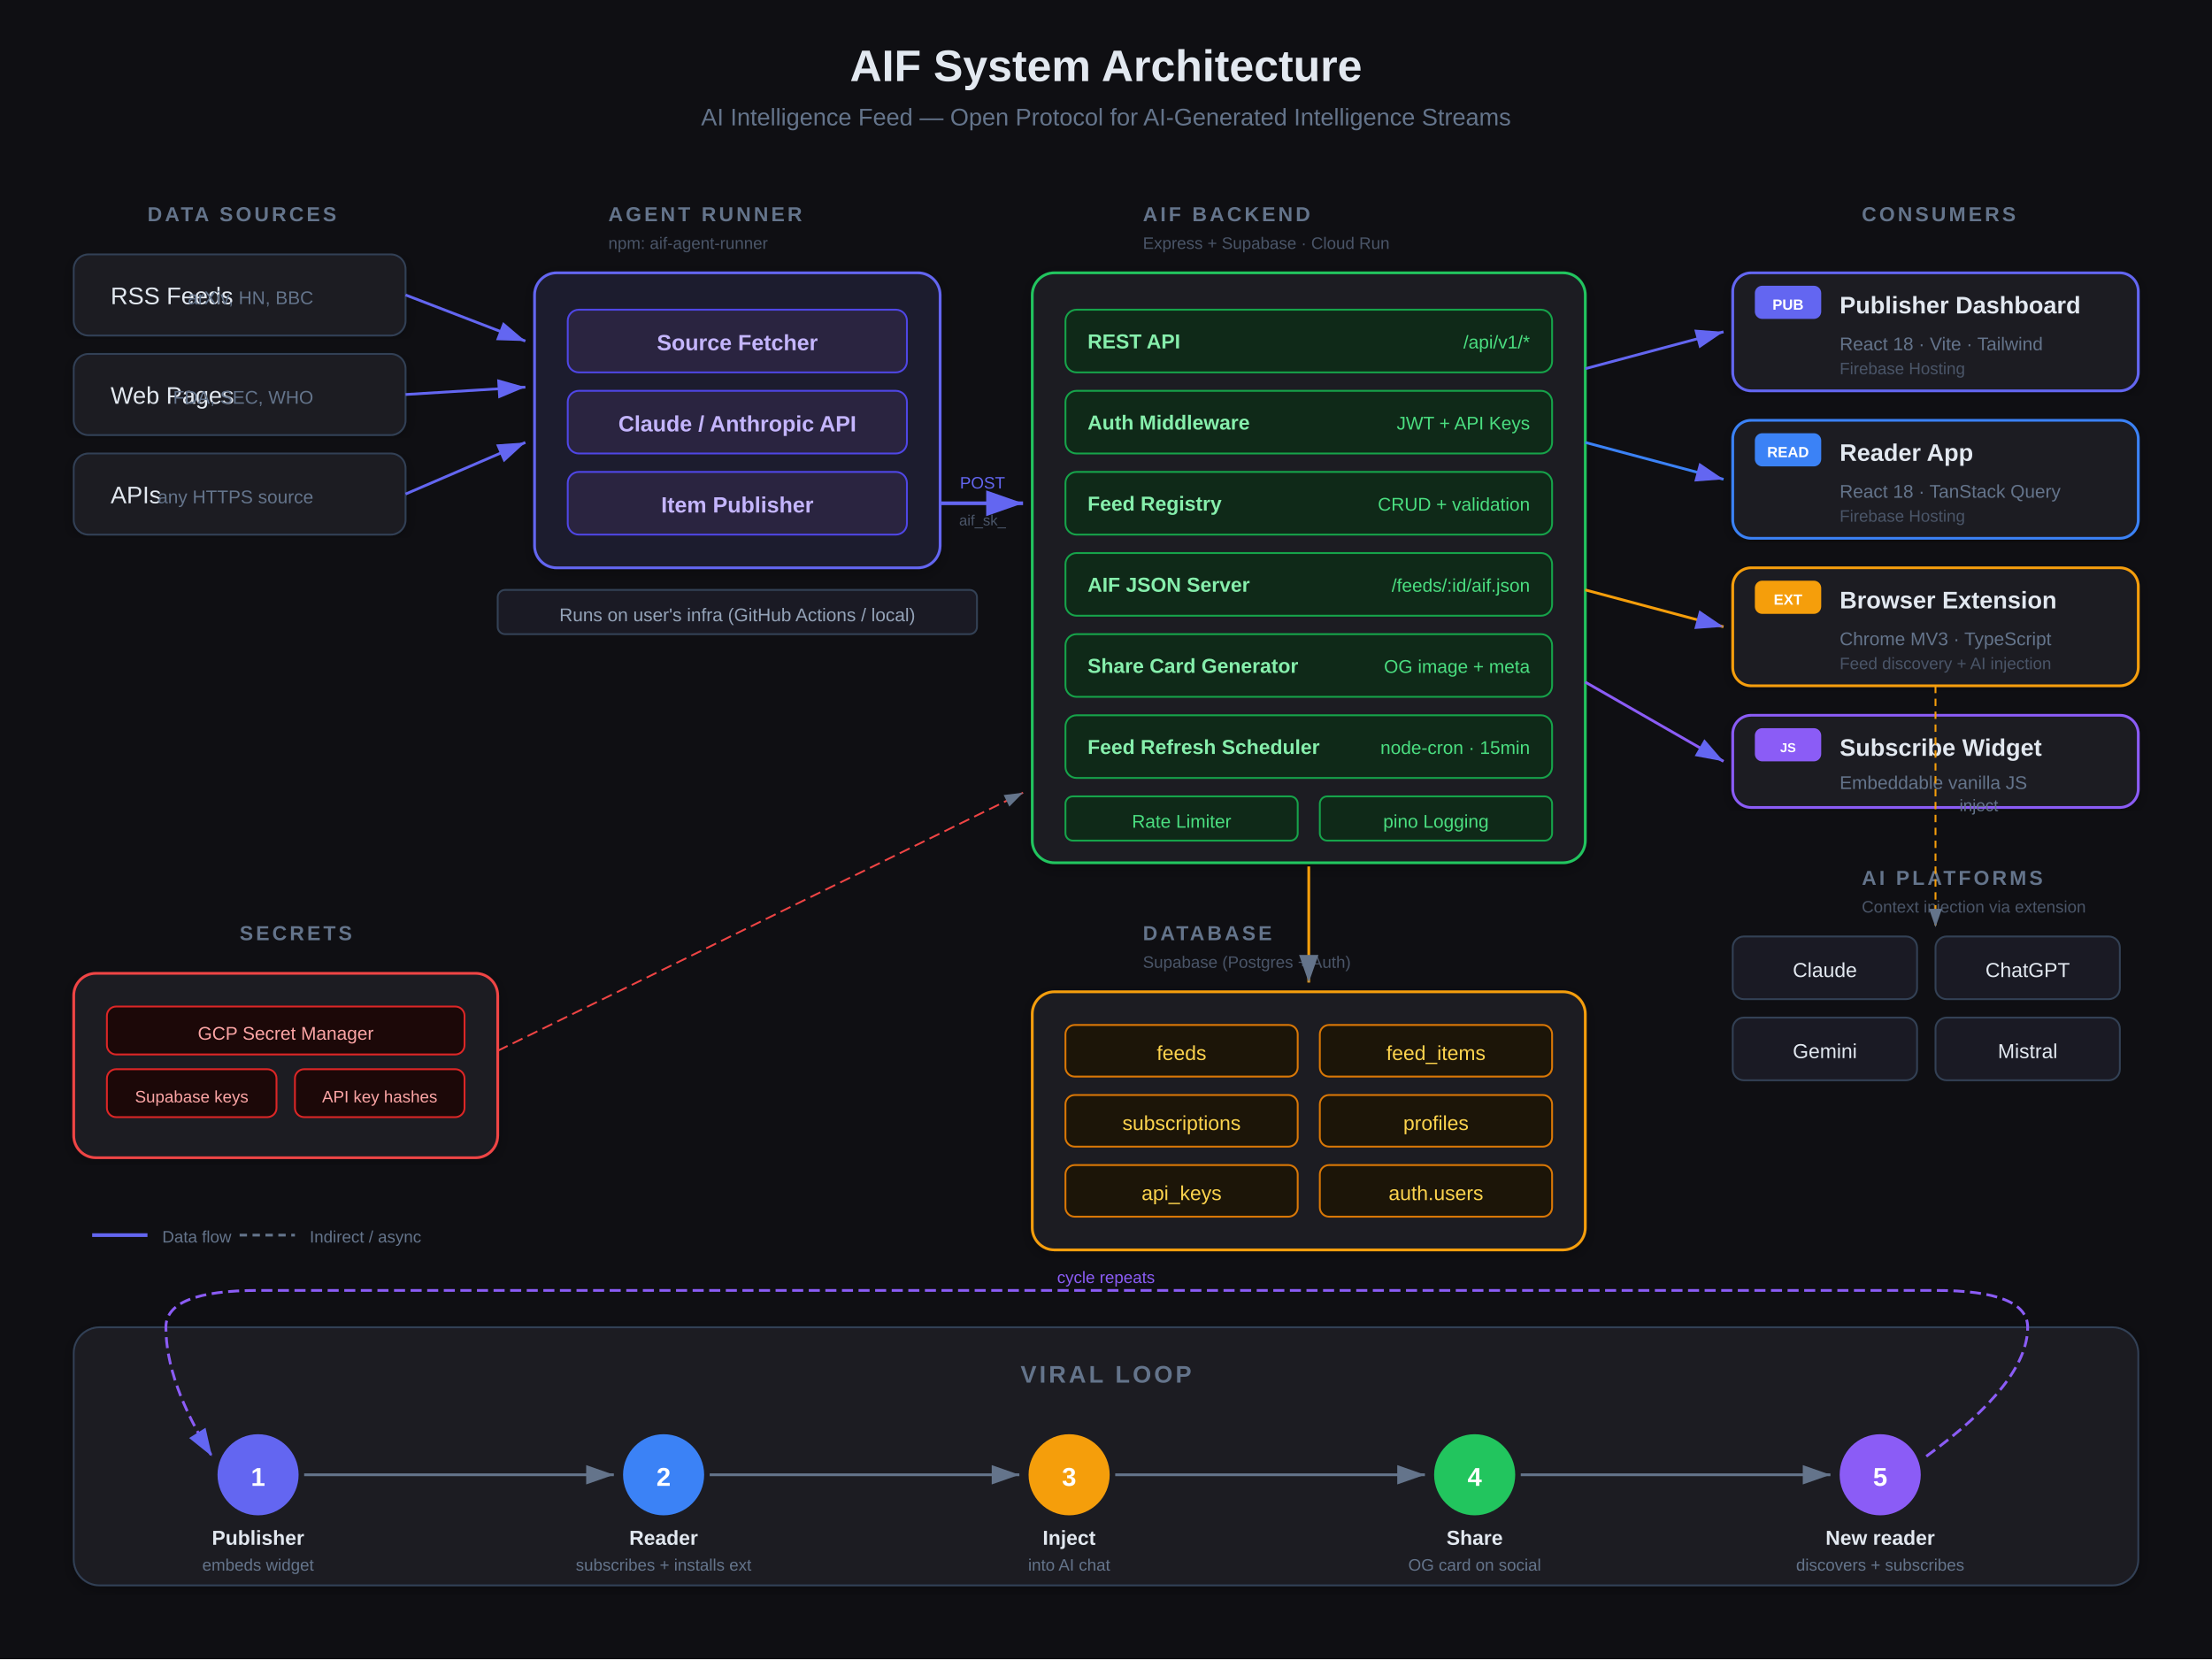
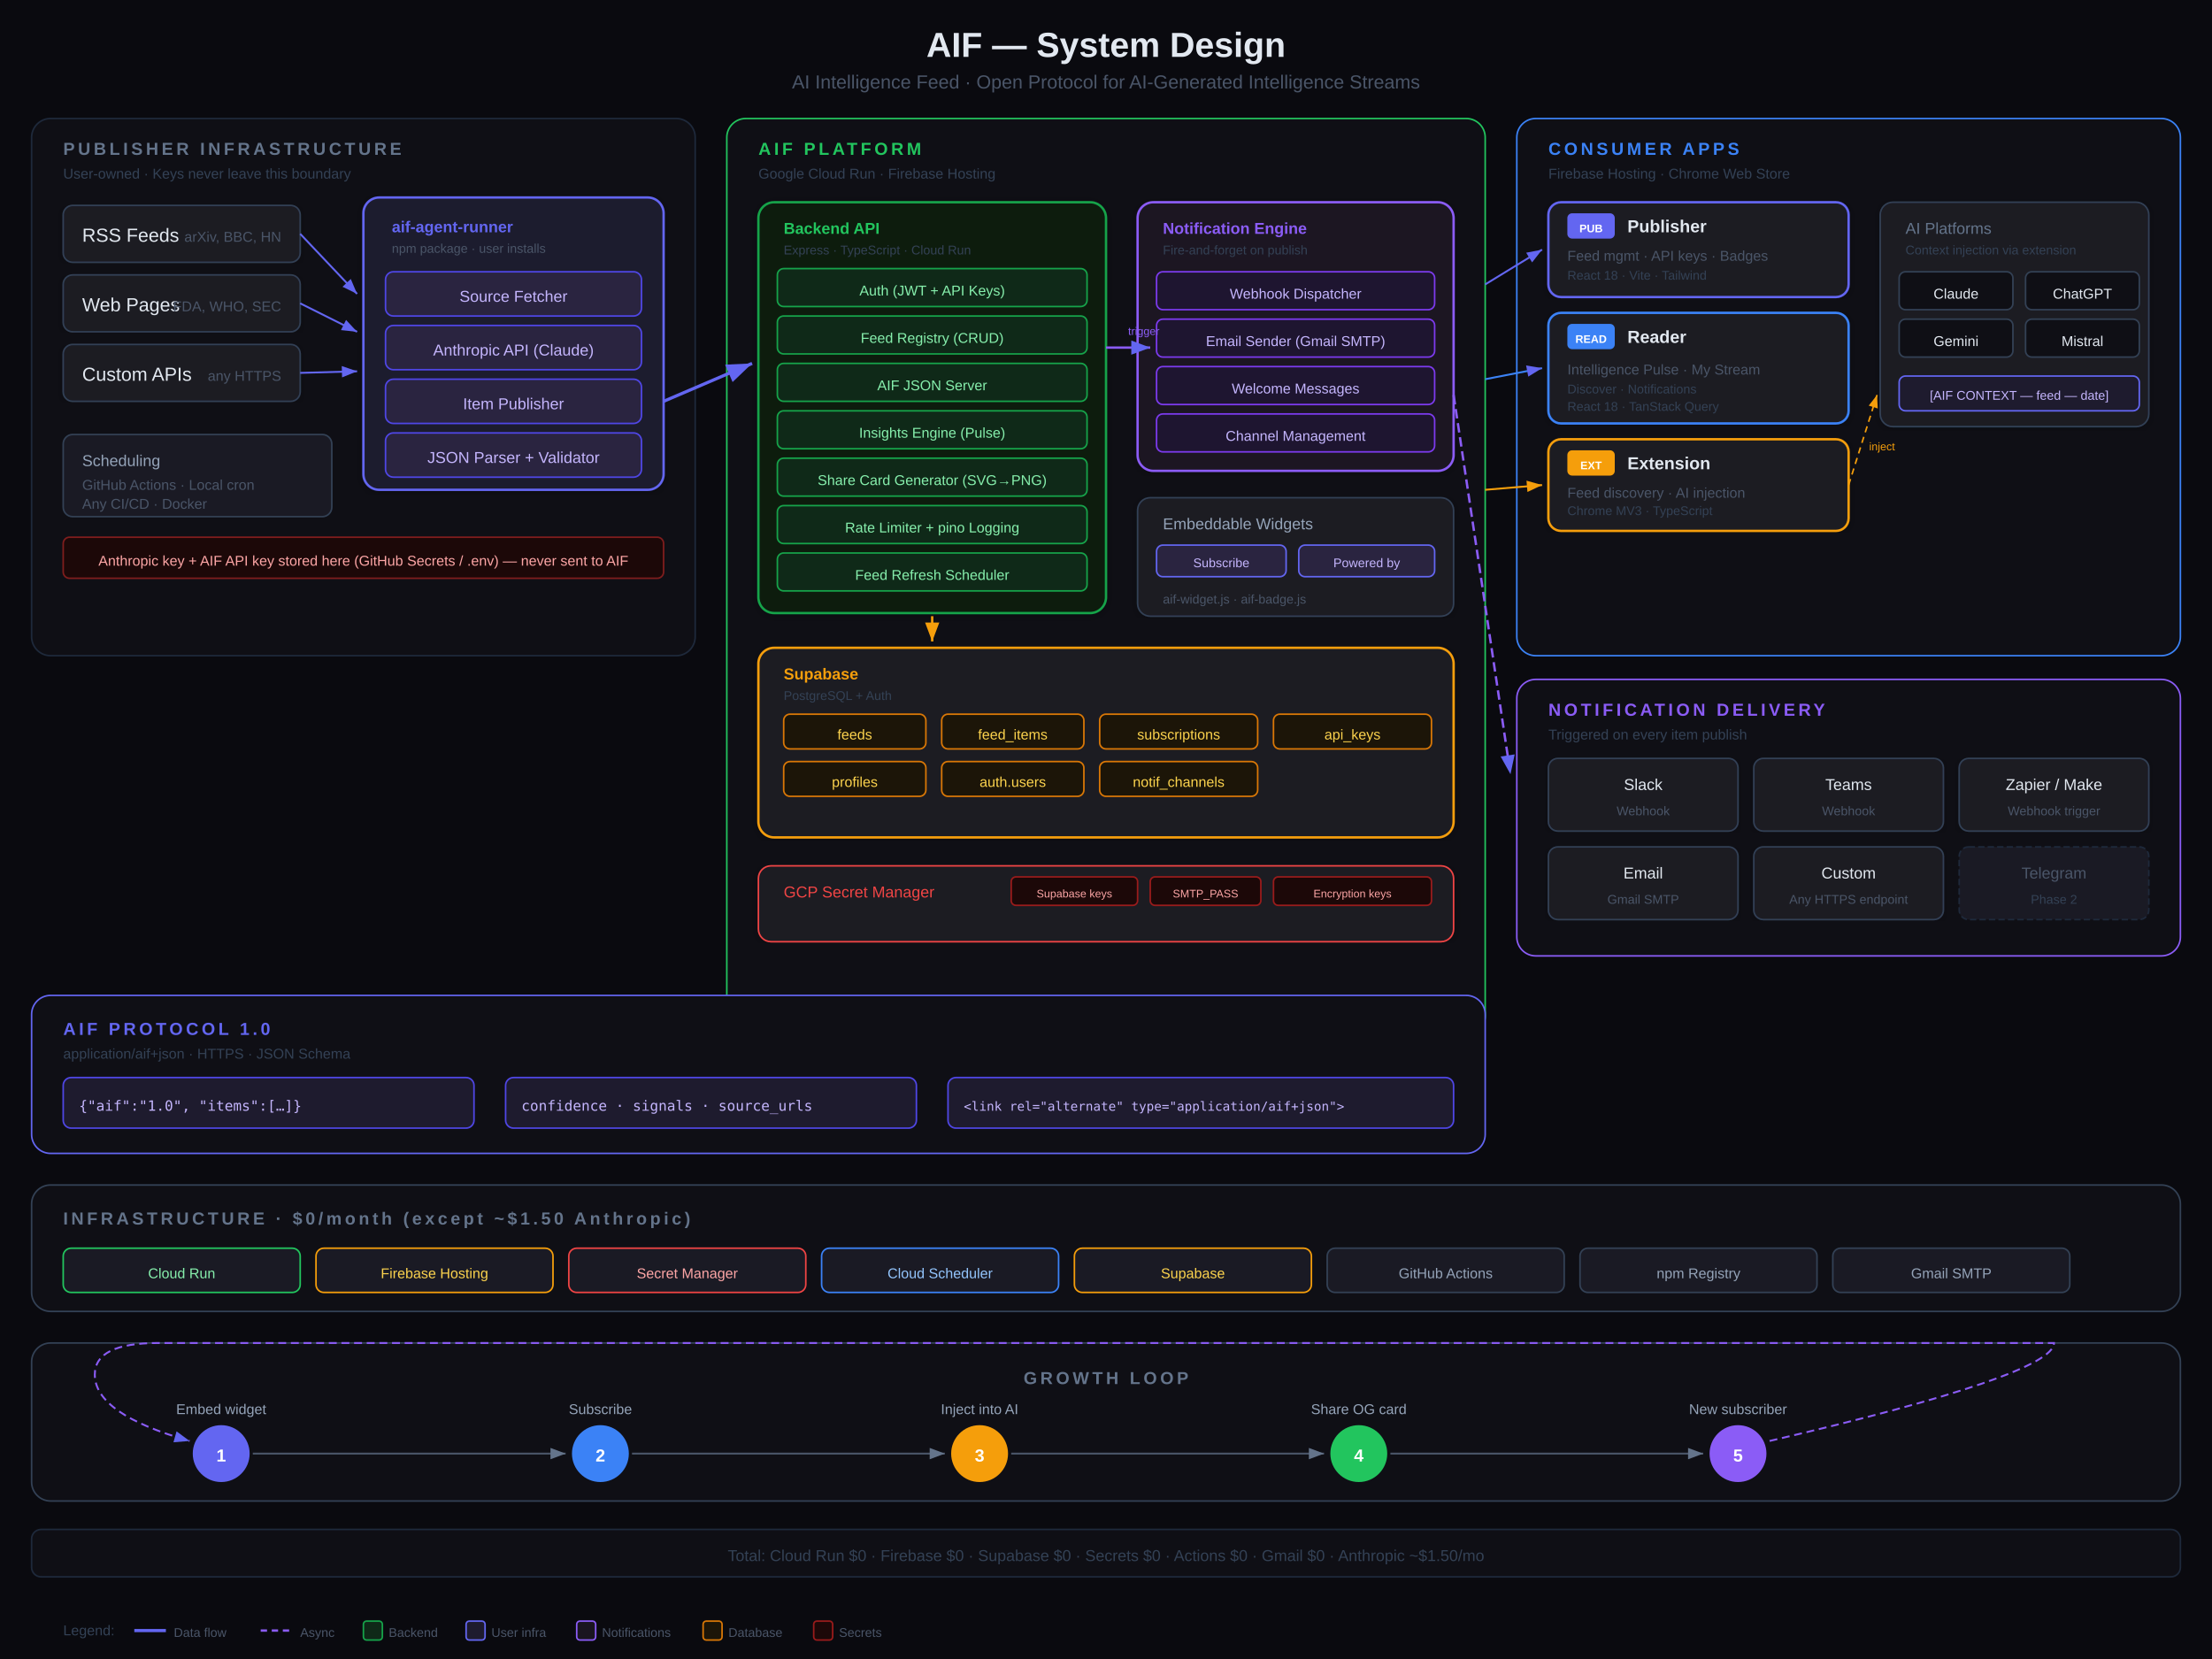
- <svg xmlns="http://www.w3.org/2000/svg" viewBox="0 0 1200 900" width="1200" height="900" font-family="system-ui, -apple-system, 'Segoe UI', Arial, sans-serif">
+ <svg xmlns="http://www.w3.org/2000/svg" viewBox="0 0 1400 1050" width="1400" height="1050" font-family="system-ui, -apple-system, 'Segoe UI', Arial, sans-serif">
  <defs>
-     <marker id="arrow" markerWidth="10" markerHeight="7" refX="10" refY="3.5" orient="auto">
-       <polygon points="0 0, 10 3.5, 0 7" fill="#6366f1" />
-     </marker>
-     <marker id="arrow-gray" markerWidth="10" markerHeight="7" refX="10" refY="3.5" orient="auto">
-       <polygon points="0 0, 10 3.5, 0 7" fill="#64748b" />
-     </marker>
-     <filter id="shadow" x="-4%" y="-4%" width="108%" height="108%">
-       <feDropShadow dx="0" dy="2" stdDeviation="4" flood-color="#000" flood-opacity="0.3" />
+     <marker id="arr" markerWidth="8" markerHeight="6" refX="8" refY="3" orient="auto">
+       <polygon points="0 0, 8 3, 0 6" fill="#6366f1" />
+     </marker>
+     <marker id="arr-g" markerWidth="8" markerHeight="6" refX="8" refY="3" orient="auto">
+       <polygon points="0 0, 8 3, 0 6" fill="#22c55e" />
+     </marker>
+     <marker id="arr-y" markerWidth="8" markerHeight="6" refX="8" refY="3" orient="auto">
+       <polygon points="0 0, 8 3, 0 6" fill="#f59e0b" />
+     </marker>
+     <marker id="arr-s" markerWidth="8" markerHeight="6" refX="8" refY="3" orient="auto">
+       <polygon points="0 0, 8 3, 0 6" fill="#64748b" />
+     </marker>
+     <filter id="sh" x="-2%" y="-2%" width="104%" height="104%">
+       <feDropShadow dx="0" dy="1" stdDeviation="3" flood-color="#000" flood-opacity="0.25" />
    </filter>
  </defs>
-   <rect width="1200" height="900" fill="#0f0f13" />
-   <text x="600" y="44" text-anchor="middle" font-size="24" font-weight="700" fill="#e2e8f0">AIF System Architecture</text>
-   <text x="600" y="68" text-anchor="middle" font-size="13" fill="#64748b">AI Intelligence Feed — Open Protocol for AI-Generated Intelligence Streams</text>
-   <text x="80" y="120" font-size="11" fill="#64748b" font-weight="600" letter-spacing="1.5">DATA SOURCES</text>
-   <rect x="40" y="138" width="180" height="44" rx="8" fill="#1a1a24" stroke="#334155" stroke-width="1" filter="url(#shadow)" />
-   <text x="60" y="165" font-size="13" fill="#e2e8f0">RSS Feeds</text>
-   <text x="170" y="165" font-size="10" fill="#64748b" text-anchor="end">arXiv, HN, BBC</text>
-   <rect x="40" y="192" width="180" height="44" rx="8" fill="#1a1a24" stroke="#334155" stroke-width="1" filter="url(#shadow)" />
-   <text x="60" y="219" font-size="13" fill="#e2e8f0">Web Pages</text>
-   <text x="170" y="219" font-size="10" fill="#64748b" text-anchor="end">FDA, SEC, WHO</text>
-   <rect x="40" y="246" width="180" height="44" rx="8" fill="#1a1a24" stroke="#334155" stroke-width="1" filter="url(#shadow)" />
-   <text x="60" y="273" font-size="13" fill="#e2e8f0">APIs</text>
-   <text x="170" y="273" font-size="10" fill="#64748b" text-anchor="end">any HTTPS source</text>
-   <text x="330" y="120" font-size="11" fill="#64748b" font-weight="600" letter-spacing="1.5">AGENT RUNNER</text>
-   <text x="330" y="135" font-size="9" fill="#4a5568">npm: aif-agent-runner</text>
-   <rect x="290" y="148" width="220" height="160" rx="12" fill="#1e1b2e" stroke="#6366f1" stroke-width="1.5" filter="url(#shadow)" />
-   <rect x="308" y="168" width="184" height="34" rx="6" fill="#2a2440" stroke="#4f46e5" stroke-width="1" />
-   <text x="400" y="190" text-anchor="middle" font-size="12" fill="#c4b5fd" font-weight="600">Source Fetcher</text>
-   <rect x="308" y="212" width="184" height="34" rx="6" fill="#2a2440" stroke="#4f46e5" stroke-width="1" />
-   <text x="400" y="234" text-anchor="middle" font-size="12" fill="#c4b5fd" font-weight="600">Claude / Anthropic API</text>
-   <rect x="308" y="256" width="184" height="34" rx="6" fill="#2a2440" stroke="#4f46e5" stroke-width="1" />
-   <text x="400" y="278" text-anchor="middle" font-size="12" fill="#c4b5fd" font-weight="600">Item Publisher</text>
-   <line x1="220" y1="160" x2="285" y2="185" stroke="#6366f1" stroke-width="1.5" marker-end="url(#arrow)" />
-   <line x1="220" y1="214" x2="285" y2="210" stroke="#6366f1" stroke-width="1.5" marker-end="url(#arrow)" />
-   <line x1="220" y1="268" x2="285" y2="240" stroke="#6366f1" stroke-width="1.5" marker-end="url(#arrow)" />
-   <rect x="270" y="320" width="260" height="24" rx="4" fill="#1a1a24" stroke="#334155" stroke-width="1" />
-   <text x="400" y="337" text-anchor="middle" font-size="10" fill="#94a3b8">Runs on user's infra (GitHub Actions / local)</text>
-   <text x="620" y="120" font-size="11" fill="#64748b" font-weight="600" letter-spacing="1.5">AIF BACKEND</text>
-   <text x="620" y="135" font-size="9" fill="#4a5568">Express + Supabase · Cloud Run</text>
-   <rect x="560" y="148" width="300" height="320" rx="12" fill="#1a1a24" stroke="#22c55e" stroke-width="1.5" filter="url(#shadow)" />
-   <rect x="578" y="168" width="264" height="34" rx="6" fill="#0f2918" stroke="#16a34a" stroke-width="1" />
-   <text x="590" y="189" font-size="11" fill="#86efac" font-weight="600">REST API</text>
-   <text x="830" y="189" font-size="10" fill="#4ade80" text-anchor="end">/api/v1/*</text>
-   <rect x="578" y="212" width="264" height="34" rx="6" fill="#0f2918" stroke="#16a34a" stroke-width="1" />
-   <text x="590" y="233" font-size="11" fill="#86efac" font-weight="600">Auth Middleware</text>
-   <text x="830" y="233" font-size="10" fill="#4ade80" text-anchor="end">JWT + API Keys</text>
-   <rect x="578" y="256" width="264" height="34" rx="6" fill="#0f2918" stroke="#16a34a" stroke-width="1" />
-   <text x="590" y="277" font-size="11" fill="#86efac" font-weight="600">Feed Registry</text>
-   <text x="830" y="277" font-size="10" fill="#4ade80" text-anchor="end">CRUD + validation</text>
-   <rect x="578" y="300" width="264" height="34" rx="6" fill="#0f2918" stroke="#16a34a" stroke-width="1" />
-   <text x="590" y="321" font-size="11" fill="#86efac" font-weight="600">AIF JSON Server</text>
-   <text x="830" y="321" font-size="10" fill="#4ade80" text-anchor="end">/feeds/:id/aif.json</text>
-   <rect x="578" y="344" width="264" height="34" rx="6" fill="#0f2918" stroke="#16a34a" stroke-width="1" />
-   <text x="590" y="365" font-size="11" fill="#86efac" font-weight="600">Share Card Generator</text>
-   <text x="830" y="365" font-size="10" fill="#4ade80" text-anchor="end">OG image + meta</text>
-   <rect x="578" y="388" width="264" height="34" rx="6" fill="#0f2918" stroke="#16a34a" stroke-width="1" />
-   <text x="590" y="409" font-size="11" fill="#86efac" font-weight="600">Feed Refresh Scheduler</text>
-   <text x="830" y="409" font-size="10" fill="#4ade80" text-anchor="end">node-cron · 15min</text>
-   <rect x="578" y="432" width="126" height="24" rx="4" fill="#0f2918" stroke="#16a34a" stroke-width="1" />
-   <text x="641" y="449" text-anchor="middle" font-size="10" fill="#4ade80">Rate Limiter</text>
-   <rect x="716" y="432" width="126" height="24" rx="4" fill="#0f2918" stroke="#16a34a" stroke-width="1" />
-   <text x="779" y="449" text-anchor="middle" font-size="10" fill="#4ade80">pino Logging</text>
-   <line x1="510" y1="273" x2="555" y2="273" stroke="#6366f1" stroke-width="2" marker-end="url(#arrow)" />
-   <text x="533" y="265" text-anchor="middle" font-size="9" fill="#6366f1">POST</text>
-   <text x="533" y="285" text-anchor="middle" font-size="8" fill="#4a5568">aif_sk_</text>
-   <text x="620" y="510" font-size="11" fill="#64748b" font-weight="600" letter-spacing="1.5">DATABASE</text>
-   <text x="620" y="525" font-size="9" fill="#4a5568">Supabase (Postgres + Auth)</text>
-   <rect x="560" y="538" width="300" height="140" rx="12" fill="#1a1a24" stroke="#f59e0b" stroke-width="1.5" filter="url(#shadow)" />
-   <rect x="578" y="556" width="126" height="28" rx="5" fill="#1c1508" stroke="#d97706" stroke-width="1" />
-   <text x="641" y="575" text-anchor="middle" font-size="11" fill="#fcd34d">feeds</text>
-   <rect x="716" y="556" width="126" height="28" rx="5" fill="#1c1508" stroke="#d97706" stroke-width="1" />
-   <text x="779" y="575" text-anchor="middle" font-size="11" fill="#fcd34d">feed_items</text>
-   <rect x="578" y="594" width="126" height="28" rx="5" fill="#1c1508" stroke="#d97706" stroke-width="1" />
-   <text x="641" y="613" text-anchor="middle" font-size="11" fill="#fcd34d">subscriptions</text>
-   <rect x="716" y="594" width="126" height="28" rx="5" fill="#1c1508" stroke="#d97706" stroke-width="1" />
-   <text x="779" y="613" text-anchor="middle" font-size="11" fill="#fcd34d">profiles</text>
-   <rect x="578" y="632" width="126" height="28" rx="5" fill="#1c1508" stroke="#d97706" stroke-width="1" />
-   <text x="641" y="651" text-anchor="middle" font-size="11" fill="#fcd34d">api_keys</text>
-   <rect x="716" y="632" width="126" height="28" rx="5" fill="#1c1508" stroke="#d97706" stroke-width="1" />
-   <text x="779" y="651" text-anchor="middle" font-size="11" fill="#fcd34d">auth.users</text>
-   <line x1="710" y1="470" x2="710" y2="533" stroke="#f59e0b" stroke-width="1.5" marker-end="url(#arrow-gray)" />
-   <text x="130" y="510" font-size="11" fill="#64748b" font-weight="600" letter-spacing="1.5">SECRETS</text>
-   <rect x="40" y="528" width="230" height="100" rx="12" fill="#1a1a24" stroke="#ef4444" stroke-width="1.5" filter="url(#shadow)" />
-   <rect x="58" y="546" width="194" height="26" rx="5" fill="#1c0808" stroke="#dc2626" stroke-width="1" />
-   <text x="155" y="564" text-anchor="middle" font-size="10" fill="#fca5a5">GCP Secret Manager</text>
-   <rect x="58" y="580" width="92" height="26" rx="5" fill="#1c0808" stroke="#dc2626" stroke-width="1" />
-   <text x="104" y="598" text-anchor="middle" font-size="9" fill="#fca5a5">Supabase keys</text>
-   <rect x="160" y="580" width="92" height="26" rx="5" fill="#1c0808" stroke="#dc2626" stroke-width="1" />
-   <text x="206" y="598" text-anchor="middle" font-size="9" fill="#fca5a5">API key hashes</text>
-   <line x1="270" y1="570" x2="555" y2="430" stroke="#ef4444" stroke-width="1" stroke-dasharray="6 3" marker-end="url(#arrow-gray)" />
-   <text x="1010" y="120" font-size="11" fill="#64748b" font-weight="600" letter-spacing="1.5">CONSUMERS</text>
-   <rect x="940" y="148" width="220" height="64" rx="10" fill="#1a1a24" stroke="#6366f1" stroke-width="1.5" filter="url(#shadow)" />
-   <rect x="952" y="155" width="36" height="18" rx="4" fill="#6366f1" />
-   <text x="970" y="168" text-anchor="middle" font-size="8" fill="white" font-weight="700">PUB</text>
-   <text x="998" y="170" font-size="13" fill="#e2e8f0" font-weight="600">Publisher Dashboard</text>
-   <text x="998" y="190" font-size="10" fill="#64748b">React 18 · Vite · Tailwind</text>
-   <text x="998" y="203" font-size="9" fill="#4a5568">Firebase Hosting</text>
-   <rect x="940" y="228" width="220" height="64" rx="10" fill="#1a1a24" stroke="#3b82f6" stroke-width="1.5" filter="url(#shadow)" />
-   <rect x="952" y="235" width="36" height="18" rx="4" fill="#3b82f6" />
-   <text x="970" y="248" text-anchor="middle" font-size="8" fill="white" font-weight="700">READ</text>
-   <text x="998" y="250" font-size="13" fill="#e2e8f0" font-weight="600">Reader App</text>
-   <text x="998" y="270" font-size="10" fill="#64748b">React 18 · TanStack Query</text>
-   <text x="998" y="283" font-size="9" fill="#4a5568">Firebase Hosting</text>
-   <rect x="940" y="308" width="220" height="64" rx="10" fill="#1a1a24" stroke="#f59e0b" stroke-width="1.5" filter="url(#shadow)" />
-   <rect x="952" y="315" width="36" height="18" rx="4" fill="#f59e0b" />
-   <text x="970" y="328" text-anchor="middle" font-size="8" fill="white" font-weight="700">EXT</text>
-   <text x="998" y="330" font-size="13" fill="#e2e8f0" font-weight="600">Browser Extension</text>
-   <text x="998" y="350" font-size="10" fill="#64748b">Chrome MV3 · TypeScript</text>
-   <text x="998" y="363" font-size="9" fill="#4a5568">Feed discovery + AI injection</text>
-   <rect x="940" y="388" width="220" height="50" rx="10" fill="#1a1a24" stroke="#8b5cf6" stroke-width="1.5" filter="url(#shadow)" />
-   <rect x="952" y="395" width="36" height="18" rx="4" fill="#8b5cf6" />
-   <text x="970" y="408" text-anchor="middle" font-size="7" fill="white" font-weight="700">JS</text>
-   <text x="998" y="410" font-size="13" fill="#e2e8f0" font-weight="600">Subscribe Widget</text>
-   <text x="998" y="428" font-size="10" fill="#64748b">Embeddable vanilla JS</text>
-   <line x1="860" y1="200" x2="935" y2="180" stroke="#6366f1" stroke-width="1.5" marker-end="url(#arrow)" />
-   <line x1="860" y1="240" x2="935" y2="260" stroke="#3b82f6" stroke-width="1.5" marker-end="url(#arrow)" />
-   <line x1="860" y1="320" x2="935" y2="340" stroke="#f59e0b" stroke-width="1.5" marker-end="url(#arrow)" />
-   <line x1="860" y1="370" x2="935" y2="413" stroke="#8b5cf6" stroke-width="1.5" marker-end="url(#arrow)" />
-   <text x="1010" y="480" font-size="11" fill="#64748b" font-weight="600" letter-spacing="1.5">AI PLATFORMS</text>
-   <text x="1010" y="495" font-size="9" fill="#4a5568">Context injection via extension</text>
-   <rect x="940" y="508" width="100" height="34" rx="6" fill="#1a1a24" stroke="#334155" stroke-width="1" />
-   <text x="990" y="530" text-anchor="middle" font-size="11" fill="#e2e8f0">Claude</text>
-   <rect x="1050" y="508" width="100" height="34" rx="6" fill="#1a1a24" stroke="#334155" stroke-width="1" />
-   <text x="1100" y="530" text-anchor="middle" font-size="11" fill="#e2e8f0">ChatGPT</text>
-   <rect x="940" y="552" width="100" height="34" rx="6" fill="#1a1a24" stroke="#334155" stroke-width="1" />
-   <text x="990" y="574" text-anchor="middle" font-size="11" fill="#e2e8f0">Gemini</text>
-   <rect x="1050" y="552" width="100" height="34" rx="6" fill="#1a1a24" stroke="#334155" stroke-width="1" />
-   <text x="1100" y="574" text-anchor="middle" font-size="11" fill="#e2e8f0">Mistral</text>
-   <line x1="1050" y1="372" x2="1050" y2="503" stroke="#f59e0b" stroke-width="1" stroke-dasharray="4 3" marker-end="url(#arrow-gray)" />
-   <text x="1063" y="440" font-size="9" fill="#64748b">inject</text>
-   <rect x="40" y="720" width="1120" height="140" rx="14" fill="#1a1a24" stroke="#334155" stroke-width="1" filter="url(#shadow)" />
-   <text x="600" y="750" text-anchor="middle" font-size="13" fill="#64748b" font-weight="600" letter-spacing="1.5">VIRAL LOOP</text>
-   <circle cx="140" cy="800" r="22" fill="#6366f1" />
-   <text x="140" y="806" text-anchor="middle" font-size="14" fill="white" font-weight="700">1</text>
-   <text x="140" y="838" text-anchor="middle" font-size="11" fill="#e2e8f0" font-weight="600">Publisher</text>
-   <text x="140" y="852" text-anchor="middle" font-size="9" fill="#64748b">embeds widget</text>
-   <circle cx="360" cy="800" r="22" fill="#3b82f6" />
-   <text x="360" y="806" text-anchor="middle" font-size="14" fill="white" font-weight="700">2</text>
-   <text x="360" y="838" text-anchor="middle" font-size="11" fill="#e2e8f0" font-weight="600">Reader</text>
-   <text x="360" y="852" text-anchor="middle" font-size="9" fill="#64748b">subscribes + installs ext</text>
-   <circle cx="580" cy="800" r="22" fill="#f59e0b" />
-   <text x="580" y="806" text-anchor="middle" font-size="14" fill="white" font-weight="700">3</text>
-   <text x="580" y="838" text-anchor="middle" font-size="11" fill="#e2e8f0" font-weight="600">Inject</text>
-   <text x="580" y="852" text-anchor="middle" font-size="9" fill="#64748b">into AI chat</text>
-   <circle cx="800" cy="800" r="22" fill="#22c55e" />
-   <text x="800" y="806" text-anchor="middle" font-size="14" fill="white" font-weight="700">4</text>
-   <text x="800" y="838" text-anchor="middle" font-size="11" fill="#e2e8f0" font-weight="600">Share</text>
-   <text x="800" y="852" text-anchor="middle" font-size="9" fill="#64748b">OG card on social</text>
-   <circle cx="1020" cy="800" r="22" fill="#8b5cf6" />
-   <text x="1020" y="806" text-anchor="middle" font-size="14" fill="white" font-weight="700">5</text>
-   <text x="1020" y="838" text-anchor="middle" font-size="11" fill="#e2e8f0" font-weight="600">New reader</text>
-   <text x="1020" y="852" text-anchor="middle" font-size="9" fill="#64748b">discovers + subscribes</text>
-   <line x1="165" y1="800" x2="333" y2="800" stroke="#64748b" stroke-width="1.5" marker-end="url(#arrow-gray)" />
-   <line x1="385" y1="800" x2="553" y2="800" stroke="#64748b" stroke-width="1.5" marker-end="url(#arrow-gray)" />
-   <line x1="605" y1="800" x2="773" y2="800" stroke="#64748b" stroke-width="1.5" marker-end="url(#arrow-gray)" />
-   <line x1="825" y1="800" x2="993" y2="800" stroke="#64748b" stroke-width="1.5" marker-end="url(#arrow-gray)" />
-   <path d="M1045 790 Q1100 750 1100 720 Q1100 700 1050 700 L140 700 Q90 700 90 720 Q90 750 115 790" stroke="#8b5cf6" stroke-width="1.5" fill="none" stroke-dasharray="6 3" marker-end="url(#arrow)" />
-   <text x="600" y="696" text-anchor="middle" font-size="9" fill="#8b5cf6">cycle repeats</text>
-   <rect x="40" y="660" width="180" height="20" rx="0" fill="none" />
-   <line x1="50" y1="670" x2="80" y2="670" stroke="#6366f1" stroke-width="2" />
-   <text x="88" y="674" font-size="9" fill="#64748b">Data flow</text>
-   <line x1="130" y1="670" x2="160" y2="670" stroke="#64748b" stroke-width="1.5" stroke-dasharray="4 3" />
-   <text x="168" y="674" font-size="9" fill="#64748b">Indirect / async</text>
+   <rect width="1400" height="1050" fill="#0a0a0f" />
+   <text x="700" y="36" text-anchor="middle" font-size="22" font-weight="700" fill="#e2e8f0">AIF — System Design</text>
+   <text x="700" y="56" text-anchor="middle" font-size="12" fill="#4a5568">AI Intelligence Feed · Open Protocol for AI-Generated Intelligence Streams</text>
+   <rect x="20" y="75" width="420" height="340" rx="12" fill="#0f0f15" stroke="#1e293b" stroke-width="1" />
+   <text x="40" y="98" font-size="11" fill="#64748b" font-weight="600" letter-spacing="2">PUBLISHER INFRASTRUCTURE</text>
+   <text x="40" y="113" font-size="9" fill="#334155">User-owned · Keys never leave this boundary</text>
+   <rect x="40" y="130" width="150" height="36" rx="6" fill="#1a1a24" stroke="#334155" stroke-width="1" filter="url(#sh)" />
+   <text x="52" y="153" font-size="12" fill="#e2e8f0">RSS Feeds</text>
+   <text x="178" y="153" font-size="9" fill="#4a5568" text-anchor="end">arXiv, BBC, HN</text>
+   <rect x="40" y="174" width="150" height="36" rx="6" fill="#1a1a24" stroke="#334155" stroke-width="1" filter="url(#sh)" />
+   <text x="52" y="197" font-size="12" fill="#e2e8f0">Web Pages</text>
+   <text x="178" y="197" font-size="9" fill="#4a5568" text-anchor="end">FDA, WHO, SEC</text>
+   <rect x="40" y="218" width="150" height="36" rx="6" fill="#1a1a24" stroke="#334155" stroke-width="1" filter="url(#sh)" />
+   <text x="52" y="241" font-size="12" fill="#e2e8f0">Custom APIs</text>
+   <text x="178" y="241" font-size="9" fill="#4a5568" text-anchor="end">any HTTPS</text>
+   <rect x="230" y="125" width="190" height="185" rx="10" fill="#1e1b2e" stroke="#6366f1" stroke-width="1.5" filter="url(#sh)" />
+   <text x="248" y="147" font-size="10" fill="#6366f1" font-weight="600">aif-agent-runner</text>
+   <text x="248" y="160" font-size="8" fill="#4a5568">npm package · user installs</text>
+   <rect x="244" y="172" width="162" height="28" rx="5" fill="#2a2440" stroke="#4f46e5" stroke-width="1" />
+   <text x="325" y="191" text-anchor="middle" font-size="10" fill="#c4b5fd">Source Fetcher</text>
+   <rect x="244" y="206" width="162" height="28" rx="5" fill="#2a2440" stroke="#4f46e5" stroke-width="1" />
+   <text x="325" y="225" text-anchor="middle" font-size="10" fill="#c4b5fd">Anthropic API (Claude)</text>
+   <rect x="244" y="240" width="162" height="28" rx="5" fill="#2a2440" stroke="#4f46e5" stroke-width="1" />
+   <text x="325" y="259" text-anchor="middle" font-size="10" fill="#c4b5fd">Item Publisher</text>
+   <rect x="244" y="274" width="162" height="28" rx="5" fill="#2a2440" stroke="#4f46e5" stroke-width="1" />
+   <text x="325" y="293" text-anchor="middle" font-size="10" fill="#c4b5fd">JSON Parser + Validator</text>
+   <line x1="190" y1="148" x2="226" y2="186" stroke="#6366f1" stroke-width="1.2" marker-end="url(#arr)" />
+   <line x1="190" y1="192" x2="226" y2="210" stroke="#6366f1" stroke-width="1.2" marker-end="url(#arr)" />
+   <line x1="190" y1="236" x2="226" y2="235" stroke="#6366f1" stroke-width="1.2" marker-end="url(#arr)" />
+   <rect x="40" y="275" width="170" height="52" rx="6" fill="#1a1a24" stroke="#334155" stroke-width="1" />
+   <text x="52" y="295" font-size="10" fill="#94a3b8" font-weight="500">Scheduling</text>
+   <text x="52" y="310" font-size="9" fill="#4a5568">GitHub Actions · Local cron</text>
+   <text x="52" y="322" font-size="9" fill="#4a5568">Any CI/CD · Docker</text>
+   <rect x="40" y="340" width="380" height="26" rx="4" fill="#1c0808" stroke="#7f1d1d" stroke-width="1" />
+   <text x="230" y="358" text-anchor="middle" font-size="9" fill="#fca5a5">Anthropic key + AIF API key stored here (GitHub Secrets / .env) — never sent to AIF</text>
+   <text x="460" y="225" font-size="9" fill="#6366f1" font-weight="600">POST /feeds/:id/items</text>
+   <text x="460" y="237" font-size="8" fill="#4a5568">Bearer aif_sk_…</text>
+   <rect x="460" y="75" width="480" height="580" rx="12" fill="#0f0f15" stroke="#22c55e" stroke-width="1" />
+   <text x="480" y="98" font-size="11" fill="#22c55e" font-weight="600" letter-spacing="2">AIF PLATFORM</text>
+   <text x="480" y="113" font-size="9" fill="#334155">Google Cloud Run · Firebase Hosting</text>
+   <rect x="480" y="128" width="220" height="260" rx="10" fill="#0a1a0f" stroke="#16a34a" stroke-width="1.5" filter="url(#sh)" />
+   <text x="496" y="148" font-size="10" fill="#22c55e" font-weight="600">Backend API</text>
+   <text x="496" y="161" font-size="8" fill="#334155">Express · TypeScript · Cloud Run</text>
+   <rect x="492" y="170" width="196" height="24" rx="4" fill="#0f2918" stroke="#16a34a" stroke-width="1" />
+   <text x="590" y="187" text-anchor="middle" font-size="9" fill="#86efac">Auth (JWT + API Keys)</text>
+   <rect x="492" y="200" width="196" height="24" rx="4" fill="#0f2918" stroke="#16a34a" stroke-width="1" />
+   <text x="590" y="217" text-anchor="middle" font-size="9" fill="#86efac">Feed Registry (CRUD)</text>
+   <rect x="492" y="230" width="196" height="24" rx="4" fill="#0f2918" stroke="#16a34a" stroke-width="1" />
+   <text x="590" y="247" text-anchor="middle" font-size="9" fill="#86efac">AIF JSON Server</text>
+   <rect x="492" y="260" width="196" height="24" rx="4" fill="#0f2918" stroke="#16a34a" stroke-width="1" />
+   <text x="590" y="277" text-anchor="middle" font-size="9" fill="#86efac">Insights Engine (Pulse)</text>
+   <rect x="492" y="290" width="196" height="24" rx="4" fill="#0f2918" stroke="#16a34a" stroke-width="1" />
+   <text x="590" y="307" text-anchor="middle" font-size="9" fill="#86efac">Share Card Generator (SVG→PNG)</text>
+   <rect x="492" y="320" width="196" height="24" rx="4" fill="#0f2918" stroke="#16a34a" stroke-width="1" />
+   <text x="590" y="337" text-anchor="middle" font-size="9" fill="#86efac">Rate Limiter + pino Logging</text>
+   <rect x="492" y="350" width="196" height="24" rx="4" fill="#0f2918" stroke="#16a34a" stroke-width="1" />
+   <text x="590" y="367" text-anchor="middle" font-size="9" fill="#86efac">Feed Refresh Scheduler</text>
+   <line x1="420" y1="254" x2="476" y2="230" stroke="#6366f1" stroke-width="2" marker-end="url(#arr)" />
+   <rect x="720" y="128" width="200" height="170" rx="10" fill="#1a1520" stroke="#8b5cf6" stroke-width="1.5" filter="url(#sh)" />
+   <text x="736" y="148" font-size="10" fill="#8b5cf6" font-weight="600">Notification Engine</text>
+   <text x="736" y="161" font-size="8" fill="#334155">Fire-and-forget on publish</text>
+   <rect x="732" y="172" width="176" height="24" rx="4" fill="#1e1530" stroke="#7c3aed" stroke-width="1" />
+   <text x="820" y="189" text-anchor="middle" font-size="9" fill="#c4b5fd">Webhook Dispatcher</text>
+   <rect x="732" y="202" width="176" height="24" rx="4" fill="#1e1530" stroke="#7c3aed" stroke-width="1" />
+   <text x="820" y="219" text-anchor="middle" font-size="9" fill="#c4b5fd">Email Sender (Gmail SMTP)</text>
+   <rect x="732" y="232" width="176" height="24" rx="4" fill="#1e1530" stroke="#7c3aed" stroke-width="1" />
+   <text x="820" y="249" text-anchor="middle" font-size="9" fill="#c4b5fd">Welcome Messages</text>
+   <rect x="732" y="262" width="176" height="24" rx="4" fill="#1e1530" stroke="#7c3aed" stroke-width="1" />
+   <text x="820" y="279" text-anchor="middle" font-size="9" fill="#c4b5fd">Channel Management</text>
+   <line x1="700" y1="220" x2="728" y2="220" stroke="#8b5cf6" stroke-width="1.5" marker-end="url(#arr)" />
+   <text x="714" y="212" font-size="7" fill="#8b5cf6">trigger</text>
+   <rect x="720" y="315" width="200" height="75" rx="8" fill="#1a1a24" stroke="#334155" stroke-width="1" filter="url(#sh)" />
+   <text x="736" y="335" font-size="10" fill="#94a3b8" font-weight="500">Embeddable Widgets</text>
+   <rect x="732" y="345" width="82" height="20" rx="4" fill="#2a2440" stroke="#6366f1" stroke-width="1" />
+   <text x="773" y="359" text-anchor="middle" font-size="8" fill="#c4b5fd">Subscribe</text>
+   <rect x="822" y="345" width="86" height="20" rx="4" fill="#2a2440" stroke="#6366f1" stroke-width="1" />
+   <text x="865" y="359" text-anchor="middle" font-size="8" fill="#c4b5fd">Powered by</text>
+   <text x="736" y="382" font-size="8" fill="#4a5568">aif-widget.js · aif-badge.js</text>
+   <rect x="480" y="410" width="440" height="120" rx="10" fill="#1a1a24" stroke="#f59e0b" stroke-width="1.5" filter="url(#sh)" />
+   <text x="496" y="430" font-size="10" fill="#f59e0b" font-weight="600">Supabase</text>
+   <text x="496" y="443" font-size="8" fill="#334155">PostgreSQL + Auth</text>
+   <rect x="496" y="452" width="90" height="22" rx="4" fill="#1c1508" stroke="#d97706" stroke-width="1" />
+   <text x="541" y="468" text-anchor="middle" font-size="9" fill="#fcd34d">feeds</text>
+   <rect x="596" y="452" width="90" height="22" rx="4" fill="#1c1508" stroke="#d97706" stroke-width="1" />
+   <text x="641" y="468" text-anchor="middle" font-size="9" fill="#fcd34d">feed_items</text>
+   <rect x="696" y="452" width="100" height="22" rx="4" fill="#1c1508" stroke="#d97706" stroke-width="1" />
+   <text x="746" y="468" text-anchor="middle" font-size="9" fill="#fcd34d">subscriptions</text>
+   <rect x="806" y="452" width="100" height="22" rx="4" fill="#1c1508" stroke="#d97706" stroke-width="1" />
+   <text x="856" y="468" text-anchor="middle" font-size="9" fill="#fcd34d">api_keys</text>
+   <rect x="496" y="482" width="90" height="22" rx="4" fill="#1c1508" stroke="#d97706" stroke-width="1" />
+   <text x="541" y="498" text-anchor="middle" font-size="9" fill="#fcd34d">profiles</text>
+   <rect x="596" y="482" width="90" height="22" rx="4" fill="#1c1508" stroke="#d97706" stroke-width="1" />
+   <text x="641" y="498" text-anchor="middle" font-size="9" fill="#fcd34d">auth.users</text>
+   <rect x="696" y="482" width="100" height="22" rx="4" fill="#1c1508" stroke="#d97706" stroke-width="1" />
+   <text x="746" y="498" text-anchor="middle" font-size="9" fill="#fcd34d">notif_channels</text>
+   <line x1="590" y1="390" x2="590" y2="406" stroke="#f59e0b" stroke-width="1.5" marker-end="url(#arr-y)" />
+   <rect x="480" y="548" width="440" height="48" rx="8" fill="#1a1a24" stroke="#ef4444" stroke-width="1" filter="url(#sh)" />
+   <text x="496" y="568" font-size="10" fill="#ef4444" font-weight="500">GCP Secret Manager</text>
+   <rect x="640" y="555" width="80" height="18" rx="3" fill="#1c0808" stroke="#991b1b" stroke-width="1" />
+   <text x="680" y="568" text-anchor="middle" font-size="7" fill="#fca5a5">Supabase keys</text>
+   <rect x="728" y="555" width="70" height="18" rx="3" fill="#1c0808" stroke="#991b1b" stroke-width="1" />
+   <text x="763" y="568" text-anchor="middle" font-size="7" fill="#fca5a5">SMTP_PASS</text>
+   <rect x="806" y="555" width="100" height="18" rx="3" fill="#1c0808" stroke="#991b1b" stroke-width="1" />
+   <text x="856" y="568" text-anchor="middle" font-size="7" fill="#fca5a5">Encryption keys</text>
+   <rect x="960" y="75" width="420" height="340" rx="12" fill="#0f0f15" stroke="#3b82f6" stroke-width="1" />
+   <text x="980" y="98" font-size="11" fill="#3b82f6" font-weight="600" letter-spacing="2">CONSUMER APPS</text>
+   <text x="980" y="113" font-size="9" fill="#334155">Firebase Hosting · Chrome Web Store</text>
+   <rect x="980" y="128" width="190" height="60" rx="8" fill="#1a1a24" stroke="#6366f1" stroke-width="1.5" filter="url(#sh)" />
+   <rect x="992" y="135" width="30" height="16" rx="3" fill="#6366f1" />
+   <text x="1007" y="147" text-anchor="middle" font-size="7" fill="white" font-weight="700">PUB</text>
+   <text x="1030" y="147" font-size="11" fill="#e2e8f0" font-weight="600">Publisher</text>
+   <text x="992" y="165" font-size="9" fill="#4a5568">Feed mgmt · API keys · Badges</text>
+   <text x="992" y="177" font-size="8" fill="#334155">React 18 · Vite · Tailwind</text>
+   <rect x="980" y="198" width="190" height="70" rx="8" fill="#1a1a24" stroke="#3b82f6" stroke-width="1.5" filter="url(#sh)" />
+   <rect x="992" y="205" width="30" height="16" rx="3" fill="#3b82f6" />
+   <text x="1007" y="217" text-anchor="middle" font-size="7" fill="white" font-weight="700">READ</text>
+   <text x="1030" y="217" font-size="11" fill="#e2e8f0" font-weight="600">Reader</text>
+   <text x="992" y="237" font-size="9" fill="#4a5568">Intelligence Pulse · My Stream</text>
+   <text x="992" y="249" font-size="8" fill="#334155">Discover · Notifications</text>
+   <text x="992" y="260" font-size="8" fill="#334155">React 18 · TanStack Query</text>
+   <rect x="980" y="278" width="190" height="58" rx="8" fill="#1a1a24" stroke="#f59e0b" stroke-width="1.5" filter="url(#sh)" />
+   <rect x="992" y="285" width="30" height="16" rx="3" fill="#f59e0b" />
+   <text x="1007" y="297" text-anchor="middle" font-size="7" fill="white" font-weight="700">EXT</text>
+   <text x="1030" y="297" font-size="11" fill="#e2e8f0" font-weight="600">Extension</text>
+   <text x="992" y="315" font-size="9" fill="#4a5568">Feed discovery · AI injection</text>
+   <text x="992" y="326" font-size="8" fill="#334155">Chrome MV3 · TypeScript</text>
+   <line x1="940" y1="180" x2="976" y2="158" stroke="#6366f1" stroke-width="1.2" marker-end="url(#arr)" />
+   <line x1="940" y1="240" x2="976" y2="233" stroke="#3b82f6" stroke-width="1.2" marker-end="url(#arr)" />
+   <line x1="940" y1="310" x2="976" y2="307" stroke="#f59e0b" stroke-width="1.2" marker-end="url(#arr-y)" />
+   <rect x="1190" y="128" width="170" height="142" rx="8" fill="#1a1a24" stroke="#334155" stroke-width="1" filter="url(#sh)" />
+   <text x="1206" y="148" font-size="10" fill="#64748b" font-weight="500">AI Platforms</text>
+   <text x="1206" y="161" font-size="8" fill="#334155">Context injection via extension</text>
+   <rect x="1202" y="172" width="72" height="24" rx="4" fill="#0f0f15" stroke="#334155" stroke-width="1" />
+   <text x="1238" y="189" text-anchor="middle" font-size="9" fill="#e2e8f0">Claude</text>
+   <rect x="1282" y="172" width="72" height="24" rx="4" fill="#0f0f15" stroke="#334155" stroke-width="1" />
+   <text x="1318" y="189" text-anchor="middle" font-size="9" fill="#e2e8f0">ChatGPT</text>
+   <rect x="1202" y="202" width="72" height="24" rx="4" fill="#0f0f15" stroke="#334155" stroke-width="1" />
+   <text x="1238" y="219" text-anchor="middle" font-size="9" fill="#e2e8f0">Gemini</text>
+   <rect x="1282" y="202" width="72" height="24" rx="4" fill="#0f0f15" stroke="#334155" stroke-width="1" />
+   <text x="1318" y="219" text-anchor="middle" font-size="9" fill="#e2e8f0">Mistral</text>
+   <rect x="1202" y="238" width="152" height="22" rx="4" fill="#1e1b2e" stroke="#6366f1" stroke-width="1" />
+   <text x="1278" y="253" text-anchor="middle" font-size="8" fill="#c4b5fd">[AIF CONTEXT — feed — date]</text>
+   <line x1="1170" y1="307" x2="1188" y2="250" stroke="#f59e0b" stroke-width="1" stroke-dasharray="4 3" marker-end="url(#arr-y)" />
+   <text x="1183" y="285" font-size="7" fill="#f59e0b">inject</text>
+   <rect x="960" y="430" width="420" height="175" rx="12" fill="#0f0f15" stroke="#8b5cf6" stroke-width="1" />
+   <text x="980" y="453" font-size="11" fill="#8b5cf6" font-weight="600" letter-spacing="2">NOTIFICATION DELIVERY</text>
+   <text x="980" y="468" font-size="9" fill="#334155">Triggered on every item publish</text>
+   <rect x="980" y="480" width="120" height="46" rx="6" fill="#1a1a24" stroke="#334155" stroke-width="1" filter="url(#sh)" />
+   <text x="1040" y="500" text-anchor="middle" font-size="10" fill="#e2e8f0">Slack</text>
+   <text x="1040" y="516" text-anchor="middle" font-size="8" fill="#4a5568">Webhook</text>
+   <rect x="1110" y="480" width="120" height="46" rx="6" fill="#1a1a24" stroke="#334155" stroke-width="1" filter="url(#sh)" />
+   <text x="1170" y="500" text-anchor="middle" font-size="10" fill="#e2e8f0">Teams</text>
+   <text x="1170" y="516" text-anchor="middle" font-size="8" fill="#4a5568">Webhook</text>
+   <rect x="1240" y="480" width="120" height="46" rx="6" fill="#1a1a24" stroke="#334155" stroke-width="1" filter="url(#sh)" />
+   <text x="1300" y="500" text-anchor="middle" font-size="10" fill="#e2e8f0">Zapier / Make</text>
+   <text x="1300" y="516" text-anchor="middle" font-size="8" fill="#4a5568">Webhook trigger</text>
+   <rect x="980" y="536" width="120" height="46" rx="6" fill="#1a1a24" stroke="#334155" stroke-width="1" filter="url(#sh)" />
+   <text x="1040" y="556" text-anchor="middle" font-size="10" fill="#e2e8f0">Email</text>
+   <text x="1040" y="572" text-anchor="middle" font-size="8" fill="#4a5568">Gmail SMTP</text>
+   <rect x="1110" y="536" width="120" height="46" rx="6" fill="#1a1a24" stroke="#334155" stroke-width="1" filter="url(#sh)" />
+   <text x="1170" y="556" text-anchor="middle" font-size="10" fill="#e2e8f0">Custom</text>
+   <text x="1170" y="572" text-anchor="middle" font-size="8" fill="#4a5568">Any HTTPS endpoint</text>
+   <rect x="1240" y="536" width="120" height="46" rx="6" fill="#1a1a24" stroke="#1e293b" stroke-width="1" stroke-dasharray="4 2" />
+   <text x="1300" y="556" text-anchor="middle" font-size="10" fill="#4a5568">Telegram</text>
+   <text x="1300" y="572" text-anchor="middle" font-size="8" fill="#334155">Phase 2</text>
+   <line x1="920" y1="250" x2="956" y2="490" stroke="#8b5cf6" stroke-width="1.5" stroke-dasharray="6 3" marker-end="url(#arr)" />
+   <rect x="20" y="630" width="920" height="100" rx="12" fill="#0f0f15" stroke="#6366f1" stroke-width="1" />
+   <text x="40" y="655" font-size="11" fill="#6366f1" font-weight="600" letter-spacing="2">AIF PROTOCOL 1.0</text>
+   <text x="40" y="670" font-size="9" fill="#334155">application/aif+json · HTTPS · JSON Schema</text>
+   <rect x="40" y="682" width="260" height="32" rx="5" fill="#1e1b2e" stroke="#4f46e5" stroke-width="1" />
+   <text x="50" y="703" font-size="9" fill="#c4b5fd" font-family="monospace">{"aif":"1.0", "items":[…]}</text>
+   <rect x="320" y="682" width="260" height="32" rx="5" fill="#1e1b2e" stroke="#4f46e5" stroke-width="1" />
+   <text x="330" y="703" font-size="9" fill="#c4b5fd" font-family="monospace">confidence · signals · source_urls</text>
+   <rect x="600" y="682" width="320" height="32" rx="5" fill="#1e1b2e" stroke="#4f46e5" stroke-width="1" />
+   <text x="610" y="703" font-size="8" fill="#c4b5fd" font-family="monospace">&lt;link rel="alternate" type="application/aif+json"&gt;</text>
+   <rect x="20" y="750" width="1360" height="80" rx="12" fill="#0f0f15" stroke="#334155" stroke-width="1" />
+   <text x="40" y="775" font-size="11" fill="#64748b" font-weight="600" letter-spacing="2">INFRASTRUCTURE · $0/month (except ~$1.50 Anthropic)</text>
+   <rect x="40" y="790" width="150" height="28" rx="5" fill="#1a1a24" stroke="#22c55e" stroke-width="1" />
+   <text x="115" y="809" text-anchor="middle" font-size="9" fill="#86efac">Cloud Run</text>
+   <rect x="200" y="790" width="150" height="28" rx="5" fill="#1a1a24" stroke="#f59e0b" stroke-width="1" />
+   <text x="275" y="809" text-anchor="middle" font-size="9" fill="#fcd34d">Firebase Hosting</text>
+   <rect x="360" y="790" width="150" height="28" rx="5" fill="#1a1a24" stroke="#ef4444" stroke-width="1" />
+   <text x="435" y="809" text-anchor="middle" font-size="9" fill="#fca5a5">Secret Manager</text>
+   <rect x="520" y="790" width="150" height="28" rx="5" fill="#1a1a24" stroke="#3b82f6" stroke-width="1" />
+   <text x="595" y="809" text-anchor="middle" font-size="9" fill="#93c5fd">Cloud Scheduler</text>
+   <rect x="680" y="790" width="150" height="28" rx="5" fill="#1a1a24" stroke="#f59e0b" stroke-width="1" />
+   <text x="755" y="809" text-anchor="middle" font-size="9" fill="#fcd34d">Supabase</text>
+   <rect x="840" y="790" width="150" height="28" rx="5" fill="#1a1a24" stroke="#334155" stroke-width="1" />
+   <text x="915" y="809" text-anchor="middle" font-size="9" fill="#94a3b8">GitHub Actions</text>
+   <rect x="1000" y="790" width="150" height="28" rx="5" fill="#1a1a24" stroke="#334155" stroke-width="1" />
+   <text x="1075" y="809" text-anchor="middle" font-size="9" fill="#94a3b8">npm Registry</text>
+   <rect x="1160" y="790" width="150" height="28" rx="5" fill="#1a1a24" stroke="#334155" stroke-width="1" />
+   <text x="1235" y="809" text-anchor="middle" font-size="9" fill="#94a3b8">Gmail SMTP</text>
+   <rect x="20" y="850" width="1360" height="100" rx="12" fill="#0f0f15" stroke="#334155" stroke-width="1" />
+   <text x="700" y="876" text-anchor="middle" font-size="11" fill="#64748b" font-weight="600" letter-spacing="2">GROWTH LOOP</text>
+   <circle cx="140" cy="920" r="18" fill="#6366f1" />
+   <text x="140" y="925" text-anchor="middle" font-size="11" fill="white" font-weight="700">1</text>
+   <text x="140" y="895" text-anchor="middle" font-size="9" fill="#94a3b8">Embed widget</text>
+   <circle cx="380" cy="920" r="18" fill="#3b82f6" />
+   <text x="380" y="925" text-anchor="middle" font-size="11" fill="white" font-weight="700">2</text>
+   <text x="380" y="895" text-anchor="middle" font-size="9" fill="#94a3b8">Subscribe</text>
+   <circle cx="620" cy="920" r="18" fill="#f59e0b" />
+   <text x="620" y="925" text-anchor="middle" font-size="11" fill="white" font-weight="700">3</text>
+   <text x="620" y="895" text-anchor="middle" font-size="9" fill="#94a3b8">Inject into AI</text>
+   <circle cx="860" cy="920" r="18" fill="#22c55e" />
+   <text x="860" y="925" text-anchor="middle" font-size="11" fill="white" font-weight="700">4</text>
+   <text x="860" y="895" text-anchor="middle" font-size="9" fill="#94a3b8">Share OG card</text>
+   <circle cx="1100" cy="920" r="18" fill="#8b5cf6" />
+   <text x="1100" y="925" text-anchor="middle" font-size="11" fill="white" font-weight="700">5</text>
+   <text x="1100" y="895" text-anchor="middle" font-size="9" fill="#94a3b8">New subscriber</text>
+   <line x1="160" y1="920" x2="358" y2="920" stroke="#4a5568" stroke-width="1.2" marker-end="url(#arr-s)" />
+   <line x1="400" y1="920" x2="598" y2="920" stroke="#4a5568" stroke-width="1.2" marker-end="url(#arr-s)" />
+   <line x1="640" y1="920" x2="838" y2="920" stroke="#4a5568" stroke-width="1.2" marker-end="url(#arr-s)" />
+   <line x1="880" y1="920" x2="1078" y2="920" stroke="#4a5568" stroke-width="1.2" marker-end="url(#arr-s)" />
+   <path d="M1120 912 Q1300 870 1300 850 L100 850 Q60 850 60 870 Q60 895 120 912" stroke="#8b5cf6" stroke-width="1.2" fill="none" stroke-dasharray="5 3" marker-end="url(#arr)" />
+   <rect x="20" y="968" width="1360" height="30" rx="6" fill="#0f0f15" stroke="#1e293b" stroke-width="1" />
+   <text x="700" y="988" text-anchor="middle" font-size="10" fill="#334155">Total: Cloud Run $0 · Firebase $0 · Supabase $0 · Secrets $0 · Actions $0 · Gmail $0 · Anthropic ~$1.50/mo</text>
+   <text x="40" y="1035" font-size="9" fill="#334155">Legend:</text>
+   <line x1="85" y1="1032" x2="105" y2="1032" stroke="#6366f1" stroke-width="2" />
+   <text x="110" y="1036" font-size="8" fill="#4a5568">Data flow</text>
+   <line x1="165" y1="1032" x2="185" y2="1032" stroke="#8b5cf6" stroke-width="1.5" stroke-dasharray="4 3" />
+   <text x="190" y="1036" font-size="8" fill="#4a5568">Async</text>
+   <rect x="230" y="1026" width="12" height="12" rx="2" fill="#0f2918" stroke="#16a34a" stroke-width="1" />
+   <text x="246" y="1036" font-size="8" fill="#4a5568">Backend</text>
+   <rect x="295" y="1026" width="12" height="12" rx="2" fill="#1e1b2e" stroke="#6366f1" stroke-width="1" />
+   <text x="311" y="1036" font-size="8" fill="#4a5568">User infra</text>
+   <rect x="365" y="1026" width="12" height="12" rx="2" fill="#1a1520" stroke="#8b5cf6" stroke-width="1" />
+   <text x="381" y="1036" font-size="8" fill="#4a5568">Notifications</text>
+   <rect x="445" y="1026" width="12" height="12" rx="2" fill="#1c1508" stroke="#d97706" stroke-width="1" />
+   <text x="461" y="1036" font-size="8" fill="#4a5568">Database</text>
+   <rect x="515" y="1026" width="12" height="12" rx="2" fill="#1c0808" stroke="#991b1b" stroke-width="1" />
+   <text x="531" y="1036" font-size="8" fill="#4a5568">Secrets</text>
</svg>
